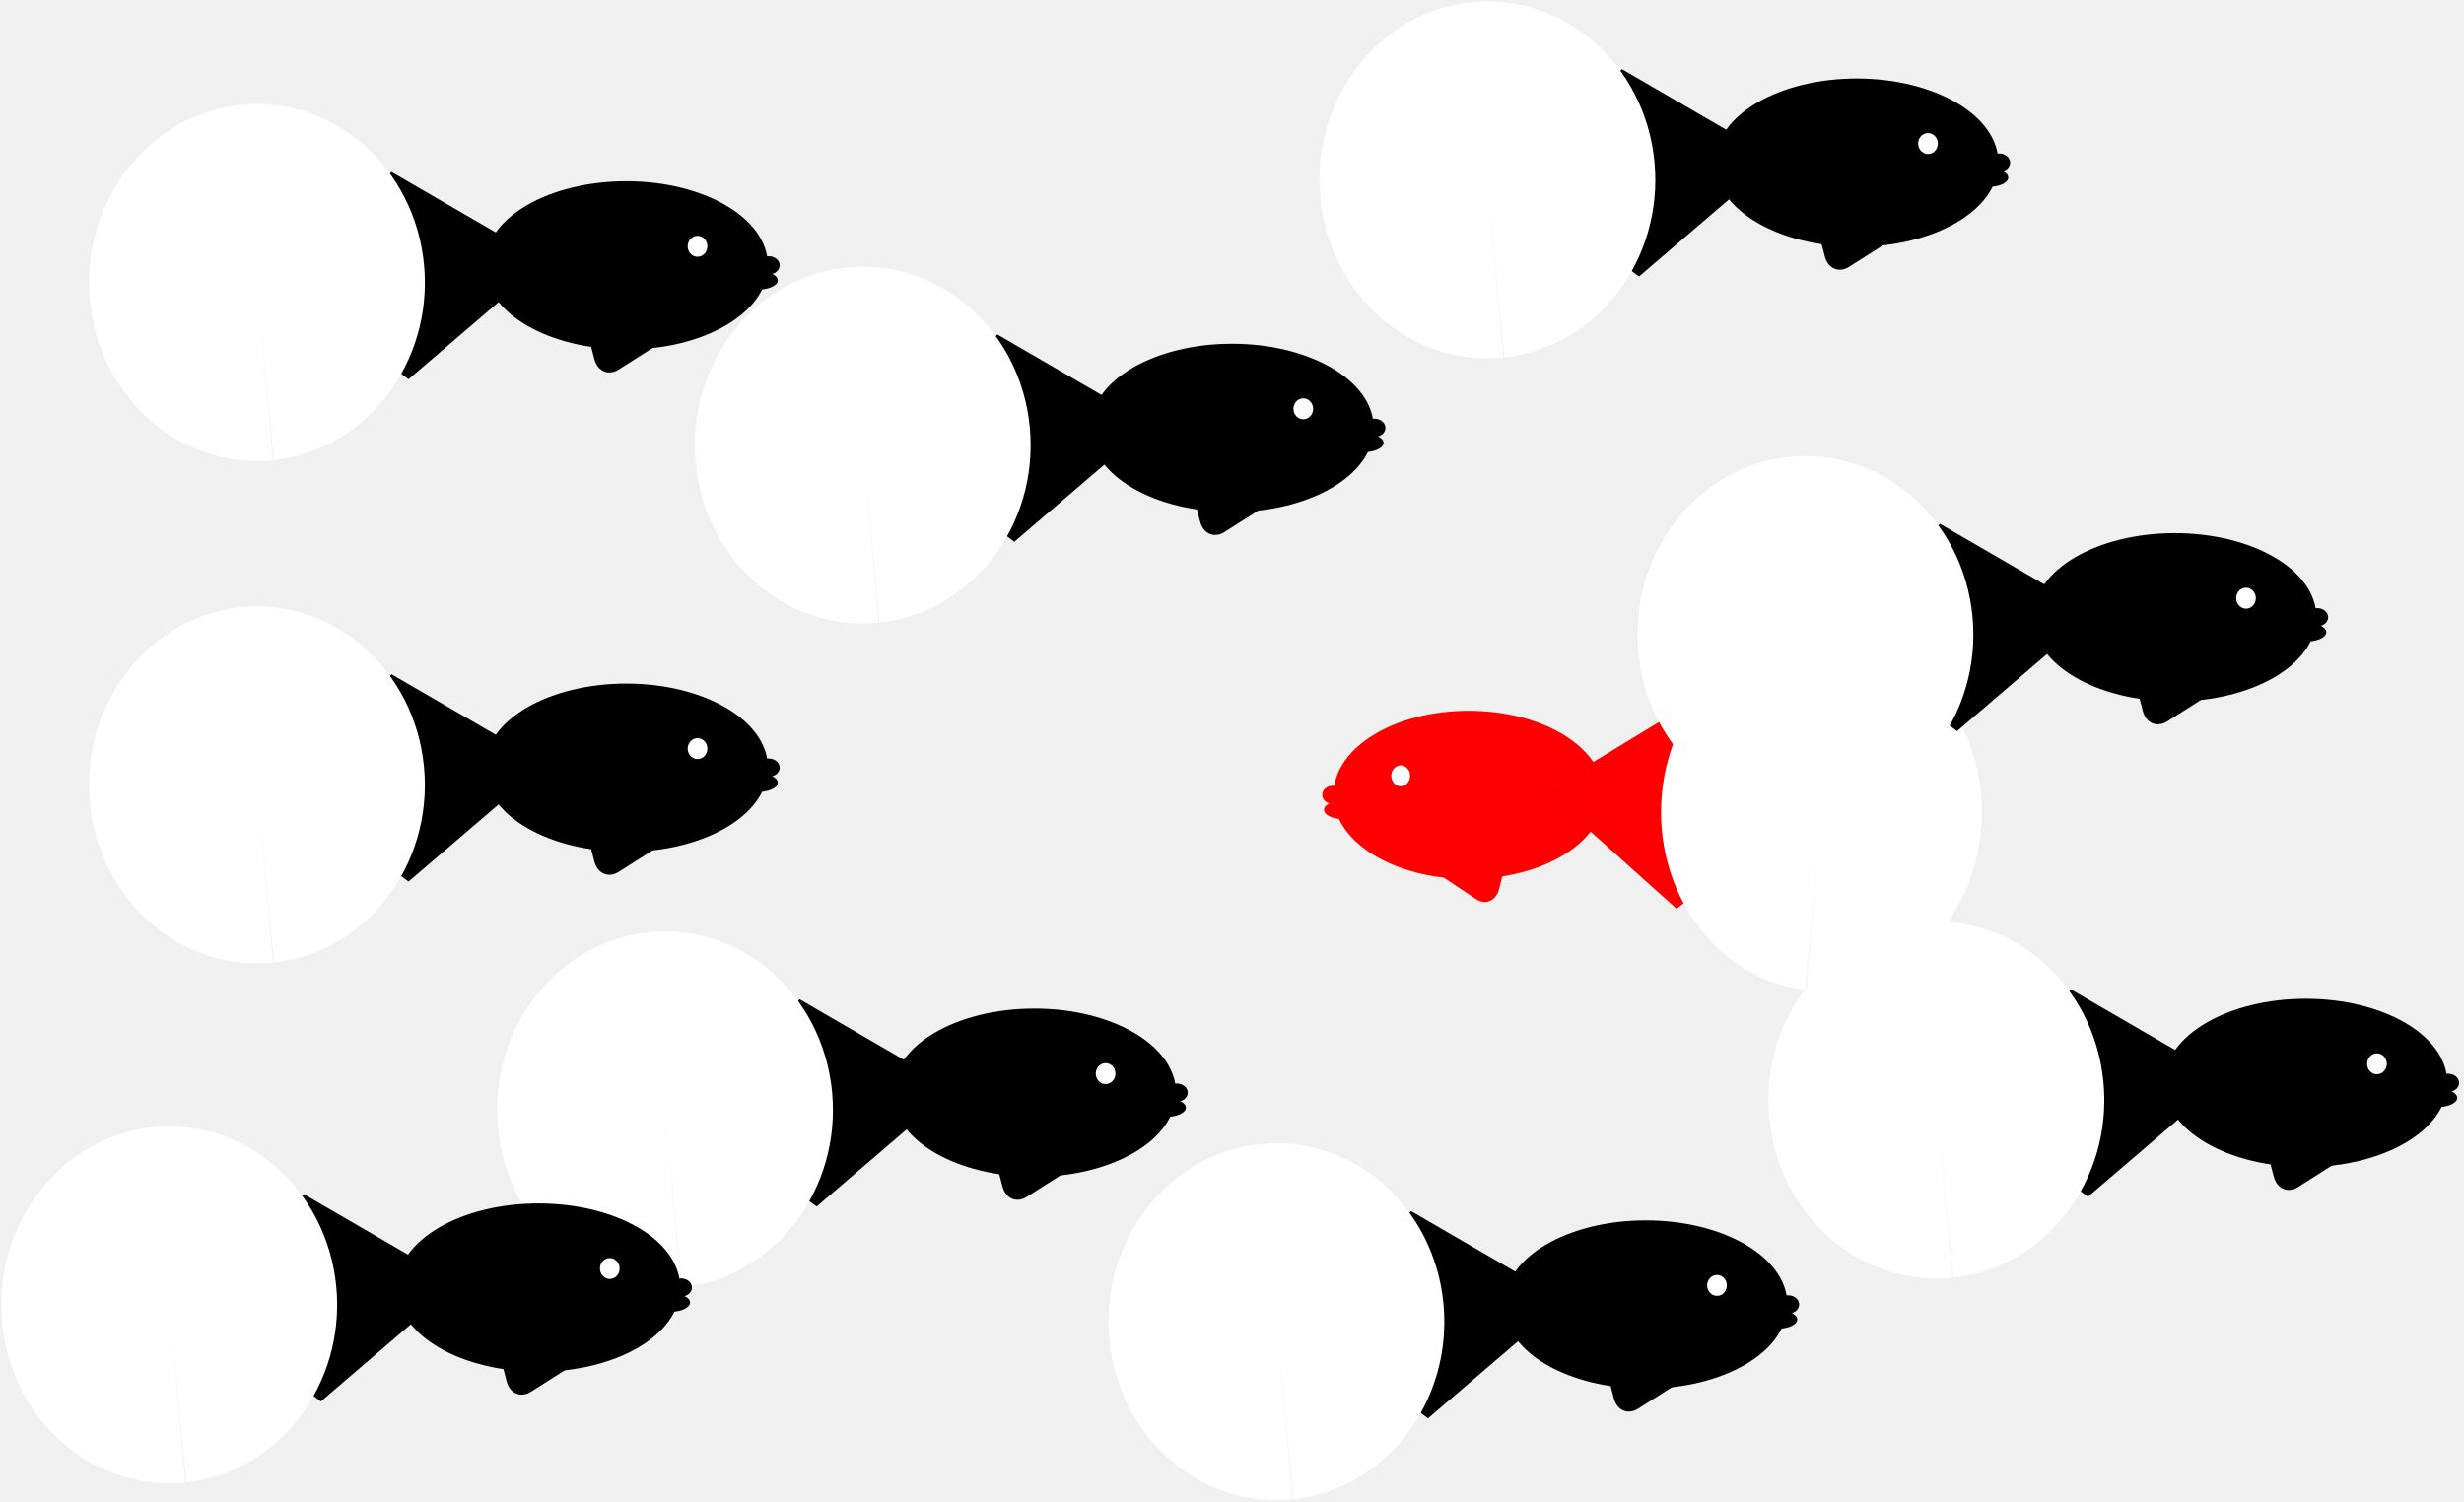
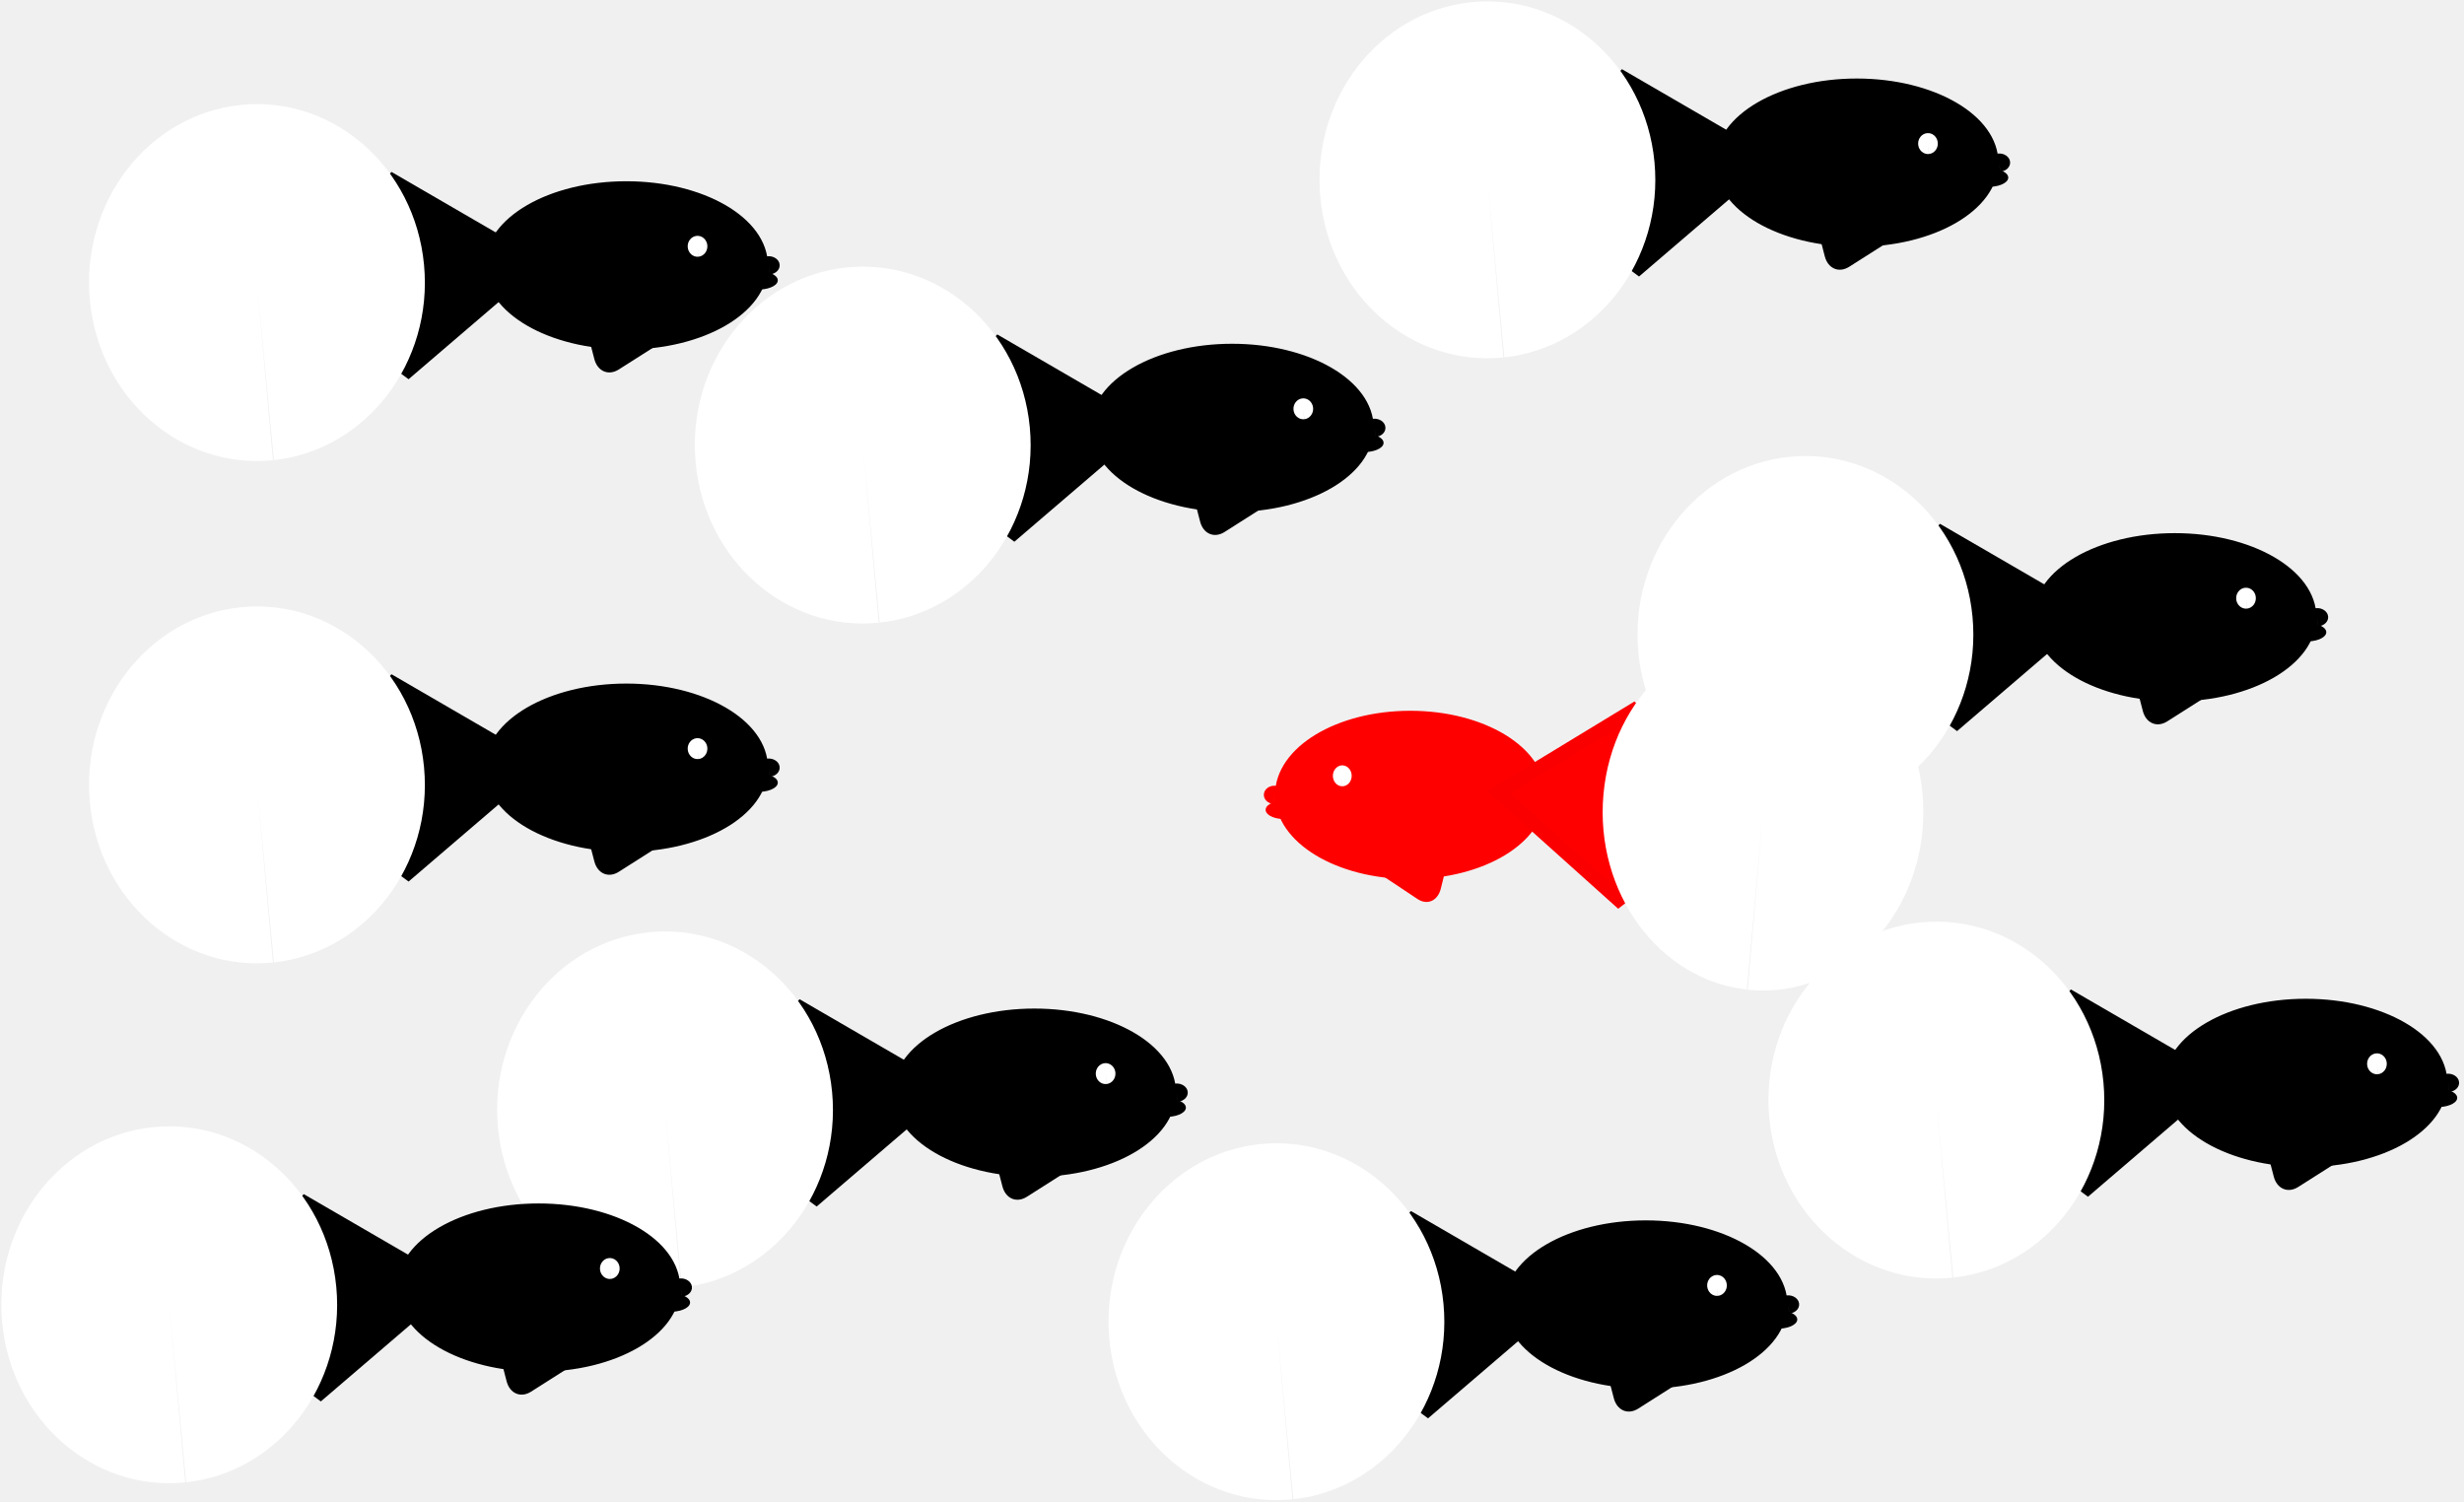
<svg xmlns="http://www.w3.org/2000/svg" width="89.298mm" height="54.419mm" viewBox="0 0 89.298 54.419" version="1.1" id="svg5">
  <defs id="defs2" />
  <g id="layer1" transform="translate(-1.442332,-1.054565)">
    <g id="g2766-7" transform="matrix(0.9404679,0,0,1,-52.06739,-111.59)">
      <ellipse style="fill:#000000;stroke:#000000;stroke-width:0.324" id="path846-6" cx="81.032" cy="140.468" rx="5.296" ry="2.887" />
      <path style="fill:#000000;stroke:#000000;stroke-width:0.565" id="path986-8" transform="matrix(-0.7787034,0.6273923,-0.8284659,-0.5600394,0,0)" d="m 82.478,-165.189 a 6.202,5.992 0 0 1 -5.591,5.962 l -0.611,-5.962 z" />
      <path style="fill:#ffffff;stroke:#000000;stroke-width:0.1;stroke-miterlimit:4;stroke-dasharray:none;stroke-opacity:0" id="path1128-1" d="m 67.415,147.529 a 6.47,6.467 0 0 1 -7.056,-5.812 6.47,6.467 0 0 1 5.805,-7.062 6.47,6.467 0 0 1 7.073,5.792 6.47,6.467 0 0 1 -5.785,7.078 l -0.653,-6.434 z" />
      <path style="fill:#ffffff;stroke:#000000;stroke-width:0.378;stroke-miterlimit:4;stroke-dasharray:none;stroke-opacity:0" id="path1862-5" d="m 83.813,140.154 a 0.379,0.379 0 0 1 -0.414,-0.341 0.379,0.379 0 0 1 0.34,-0.414 0.379,0.379 0 0 1 0.415,0.34 0.379,0.379 0 0 1 -0.339,0.415 l -0.038,-0.377 z" />
      <path style="fill:#000000;stroke:#000000;stroke-width:0.378;stroke-miterlimit:4;stroke-dasharray:none;stroke-opacity:0" id="path1988-9" d="m 86.561,140.795 a 0.422,0.33 0 0 1 -0.46,-0.297 0.422,0.33 0 0 1 0.378,-0.361 0.422,0.33 0 0 1 0.461,0.296 0.422,0.33 0 0 1 -0.377,0.362 l -0.043,-0.329 z" />
      <path style="fill:#000000;stroke:#000000;stroke-width:0.378;stroke-miterlimit:4;stroke-dasharray:none;stroke-opacity:0" id="path1988-7-3" d="m 86.184,141.344 a 0.757,0.336 0 0 1 -0.826,-0.302 0.757,0.336 0 0 1 0.68,-0.367 0.757,0.336 0 0 1 0.828,0.301 0.757,0.336 0 0 1 -0.677,0.368 l -0.076,-0.334 z" />
      <rect style="fill:#000000;stroke:#000000;stroke-width:0.126;stroke-miterlimit:4;stroke-dasharray:none;stroke-opacity:0" id="rect2292-4" width="4.156" height="3.686" x="167.252" y="-43.736" ry="0.838" transform="matrix(0.2662996,0.9638903,-0.8583521,0.5130611,0,0)" />
    </g>
-     <g id="g2766-1" transform="matrix(-0.898077,0,0,1,91.56269,-149.7974)">
+     <g id="g2766-1" transform="matrix(-0.898077,0,0,1,89.44602,-149.7974)">
      <ellipse style="fill:#ff0000;stroke:#ff0000;stroke-width:0.324;stroke-opacity:1" id="path846-4" cx="41.081" cy="179.661" rx="5.296" ry="2.887" />
      <path style="fill:#ff0000;stroke:#fa0000;stroke-width:0.565;stroke-opacity:1" id="path986-3" transform="matrix(-0.7787034,0.6273923,-0.8284659,-0.5600394,0,0)" d="m 139.854,-170.896 a 6.202,5.992 0 0 1 -5.591,5.962 l -0.611,-5.962 z" />
      <path style="fill:#ffffff;stroke:#000000;stroke-width:0.1;stroke-miterlimit:4;stroke-dasharray:none;stroke-opacity:0" id="path1128-7" d="m 27.463,186.722 a 6.47,6.467 0 0 1 -7.056,-5.812 6.47,6.467 0 0 1 5.805,-7.062 6.47,6.467 0 0 1 7.073,5.792 6.47,6.467 0 0 1 -5.785,7.078 l -0.653,-6.434 z" />
      <path style="fill:#ffffff;stroke:#000000;stroke-width:0.378;stroke-miterlimit:4;stroke-dasharray:none;stroke-opacity:0" id="path1862-8" d="m 43.861,179.347 a 0.379,0.379 0 0 1 -0.414,-0.341 0.379,0.379 0 0 1 0.34,-0.414 0.379,0.379 0 0 1 0.415,0.34 0.379,0.379 0 0 1 -0.339,0.415 l -0.038,-0.377 z" />
      <path style="fill:#ff0000;stroke:#000000;stroke-width:0.378;stroke-miterlimit:4;stroke-dasharray:none;stroke-opacity:0" id="path1988-0" d="m 46.609,179.988 a 0.422,0.33 0 0 1 -0.46,-0.297 0.422,0.33 0 0 1 0.378,-0.361 0.422,0.33 0 0 1 0.461,0.296 0.422,0.33 0 0 1 -0.377,0.362 l -0.043,-0.329 z" />
      <path style="fill:#ff0000;stroke:#000000;stroke-width:0.378;stroke-miterlimit:4;stroke-dasharray:none;stroke-opacity:0" id="path1988-7-5" d="m 46.232,180.537 a 0.757,0.336 0 0 1 -0.826,-0.302 0.757,0.336 0 0 1 0.68,-0.367 0.757,0.336 0 0 1 0.828,0.301 0.757,0.336 0 0 1 -0.677,0.368 l -0.076,-0.334 z" />
      <rect style="fill:#ff0000;stroke:#000000;stroke-width:0.126;stroke-miterlimit:4;stroke-dasharray:none;stroke-opacity:0" id="rect2292-5" width="4.156" height="3.686" x="180.887" y="7.039" ry="0.838" transform="matrix(0.2662996,0.9638903,-0.8583521,0.5130611,0,0)" />
    </g>
    <g id="g2766" transform="matrix(0.9404679,0,0,1,-37.27826,-99.81179)">
      <ellipse style="fill:#000000;stroke:#000000;stroke-width:0.324" id="path846" cx="81.032" cy="140.468" rx="5.296" ry="2.887" />
      <path style="fill:#000000;stroke:#000000;stroke-width:0.565" id="path986" d="m 82.478,-165.189 a 6.202,5.992 0 0 1 -5.591,5.962 l -0.611,-5.962 z" transform="matrix(-0.7787034,0.6273923,-0.8284659,-0.5600394,0,0)" />
      <path style="fill:#ffffff;stroke:#000000;stroke-width:0.1;stroke-miterlimit:4;stroke-dasharray:none;stroke-opacity:0" id="path1128" d="m 67.415,147.529 a 6.47,6.467 0 0 1 -7.056,-5.812 6.47,6.467 0 0 1 5.805,-7.062 6.47,6.467 0 0 1 7.073,5.792 6.47,6.467 0 0 1 -5.785,7.078 l -0.653,-6.434 z" />
      <path style="fill:#ffffff;stroke:#000000;stroke-width:0.378;stroke-miterlimit:4;stroke-dasharray:none;stroke-opacity:0" id="path1862" d="m 83.813,140.154 a 0.379,0.379 0 0 1 -0.414,-0.341 0.379,0.379 0 0 1 0.34,-0.414 0.379,0.379 0 0 1 0.415,0.34 0.379,0.379 0 0 1 -0.339,0.415 l -0.038,-0.377 z" />
      <path style="fill:#000000;stroke:#000000;stroke-width:0.378;stroke-miterlimit:4;stroke-dasharray:none;stroke-opacity:0" id="path1988" d="m 86.561,140.795 a 0.422,0.33 0 0 1 -0.46,-0.297 0.422,0.33 0 0 1 0.378,-0.361 0.422,0.33 0 0 1 0.461,0.296 0.422,0.33 0 0 1 -0.377,0.362 l -0.043,-0.329 z" />
      <path style="fill:#000000;stroke:#000000;stroke-width:0.378;stroke-miterlimit:4;stroke-dasharray:none;stroke-opacity:0" id="path1988-7" d="m 86.184,141.344 a 0.757,0.336 0 0 1 -0.826,-0.302 0.757,0.336 0 0 1 0.68,-0.367 0.757,0.336 0 0 1 0.828,0.301 0.757,0.336 0 0 1 -0.677,0.368 l -0.076,-0.334 z" />
      <rect style="fill:#000000;stroke:#000000;stroke-width:0.126;stroke-miterlimit:4;stroke-dasharray:none;stroke-opacity:0" id="rect2292" width="4.156" height="3.686" x="167.252" y="-43.736" ry="0.838" transform="matrix(0.2662996,0.9638903,-0.8583521,0.5130611,0,0)" />
    </g>
    <g id="g2766-17" transform="matrix(0.9404679,0,0,1,-30.11366,-123.9055)">
      <ellipse style="fill:#000000;stroke:#000000;stroke-width:0.324" id="path846-0" cx="81.032" cy="140.468" rx="5.296" ry="2.887" />
      <path style="fill:#000000;stroke:#000000;stroke-width:0.565" id="path986-6" transform="matrix(-0.7787034,0.6273923,-0.8284659,-0.5600394,0,0)" d="m 82.478,-165.189 a 6.202,5.992 0 0 1 -5.591,5.962 l -0.611,-5.962 z" />
      <path style="fill:#ffffff;stroke:#000000;stroke-width:0.1;stroke-miterlimit:4;stroke-dasharray:none;stroke-opacity:0" id="path1128-5" d="m 67.415,147.529 a 6.47,6.467 0 0 1 -7.056,-5.812 6.47,6.467 0 0 1 5.805,-7.062 6.47,6.467 0 0 1 7.073,5.792 6.47,6.467 0 0 1 -5.785,7.078 l -0.653,-6.434 z" />
      <path style="fill:#ffffff;stroke:#000000;stroke-width:0.378;stroke-miterlimit:4;stroke-dasharray:none;stroke-opacity:0" id="path1862-1" d="m 83.813,140.154 a 0.379,0.379 0 0 1 -0.414,-0.341 0.379,0.379 0 0 1 0.34,-0.414 0.379,0.379 0 0 1 0.415,0.34 0.379,0.379 0 0 1 -0.339,0.415 l -0.038,-0.377 z" />
      <path style="fill:#000000;stroke:#000000;stroke-width:0.378;stroke-miterlimit:4;stroke-dasharray:none;stroke-opacity:0" id="path1988-00" d="m 86.561,140.795 a 0.422,0.33 0 0 1 -0.46,-0.297 0.422,0.33 0 0 1 0.378,-0.361 0.422,0.33 0 0 1 0.461,0.296 0.422,0.33 0 0 1 -0.377,0.362 l -0.043,-0.329 z" />
      <path style="fill:#000000;stroke:#000000;stroke-width:0.378;stroke-miterlimit:4;stroke-dasharray:none;stroke-opacity:0" id="path1988-7-6" d="m 86.184,141.344 a 0.757,0.336 0 0 1 -0.826,-0.302 0.757,0.336 0 0 1 0.68,-0.367 0.757,0.336 0 0 1 0.828,0.301 0.757,0.336 0 0 1 -0.677,0.368 l -0.076,-0.334 z" />
      <rect style="fill:#000000;stroke:#000000;stroke-width:0.126;stroke-miterlimit:4;stroke-dasharray:none;stroke-opacity:0" id="rect2292-3" width="4.156" height="3.686" x="167.252" y="-43.736" ry="0.838" transform="matrix(0.2662996,0.9638903,-0.8583521,0.5130611,0,0)" />
    </g>
    <g id="g2766-17-2" transform="matrix(0.9404679,0,0,1,8.796197,-100.1669)">
      <ellipse style="fill:#000000;stroke:#000000;stroke-width:0.324" id="path846-0-4" cx="81.032" cy="140.468" rx="5.296" ry="2.887" />
      <path style="fill:#000000;stroke:#000000;stroke-width:0.565" id="path986-6-1" transform="matrix(-0.7787034,0.6273923,-0.8284659,-0.5600394,0,0)" d="m 82.478,-165.189 a 6.202,5.992 0 0 1 -5.591,5.962 l -0.611,-5.962 z" />
      <path style="fill:#ffffff;stroke:#000000;stroke-width:0.1;stroke-miterlimit:4;stroke-dasharray:none;stroke-opacity:0" id="path1128-5-0" d="m 67.415,147.529 a 6.47,6.467 0 0 1 -7.056,-5.812 6.47,6.467 0 0 1 5.805,-7.062 6.47,6.467 0 0 1 7.073,5.792 6.47,6.467 0 0 1 -5.785,7.078 l -0.653,-6.434 z" />
      <path style="fill:#ffffff;stroke:#000000;stroke-width:0.378;stroke-miterlimit:4;stroke-dasharray:none;stroke-opacity:0" id="path1862-1-9" d="m 83.813,140.154 a 0.379,0.379 0 0 1 -0.414,-0.341 0.379,0.379 0 0 1 0.34,-0.414 0.379,0.379 0 0 1 0.415,0.34 0.379,0.379 0 0 1 -0.339,0.415 l -0.038,-0.377 z" />
      <path style="fill:#000000;stroke:#000000;stroke-width:0.378;stroke-miterlimit:4;stroke-dasharray:none;stroke-opacity:0" id="path1988-00-3" d="m 86.561,140.795 a 0.422,0.33 0 0 1 -0.46,-0.297 0.422,0.33 0 0 1 0.378,-0.361 0.422,0.33 0 0 1 0.461,0.296 0.422,0.33 0 0 1 -0.377,0.362 l -0.043,-0.329 z" />
      <path style="fill:#000000;stroke:#000000;stroke-width:0.378;stroke-miterlimit:4;stroke-dasharray:none;stroke-opacity:0" id="path1988-7-6-9" d="m 86.184,141.344 a 0.757,0.336 0 0 1 -0.826,-0.302 0.757,0.336 0 0 1 0.68,-0.367 0.757,0.336 0 0 1 0.828,0.301 0.757,0.336 0 0 1 -0.677,0.368 l -0.076,-0.334 z" />
      <rect style="fill:#000000;stroke:#000000;stroke-width:0.126;stroke-miterlimit:4;stroke-dasharray:none;stroke-opacity:0" id="rect2292-3-3" width="4.156" height="3.686" x="167.252" y="-43.736" ry="0.838" transform="matrix(0.2662996,0.9638903,-0.8583521,0.5130611,0,0)" />
    </g>
    <g id="g2766-17-7" transform="matrix(0.9404679,0,0,1,4.050987,-117.0422)">
      <ellipse style="fill:#000000;stroke:#000000;stroke-width:0.324" id="path846-0-9" cx="81.032" cy="140.468" rx="5.296" ry="2.887" />
      <path style="fill:#000000;stroke:#000000;stroke-width:0.565" id="path986-6-0" transform="matrix(-0.7787034,0.6273923,-0.8284659,-0.5600394,0,0)" d="m 82.478,-165.189 a 6.202,5.992 0 0 1 -5.591,5.962 l -0.611,-5.962 z" />
      <path style="fill:#ffffff;stroke:#000000;stroke-width:0.1;stroke-miterlimit:4;stroke-dasharray:none;stroke-opacity:0" id="path1128-5-6" d="m 67.415,147.529 a 6.47,6.467 0 0 1 -7.056,-5.812 6.47,6.467 0 0 1 5.805,-7.062 6.47,6.467 0 0 1 7.073,5.792 6.47,6.467 0 0 1 -5.785,7.078 l -0.653,-6.434 z" />
      <path style="fill:#ffffff;stroke:#000000;stroke-width:0.378;stroke-miterlimit:4;stroke-dasharray:none;stroke-opacity:0" id="path1862-1-98" d="m 83.813,140.154 a 0.379,0.379 0 0 1 -0.414,-0.341 0.379,0.379 0 0 1 0.34,-0.414 0.379,0.379 0 0 1 0.415,0.34 0.379,0.379 0 0 1 -0.339,0.415 l -0.038,-0.377 z" />
      <path style="fill:#000000;stroke:#000000;stroke-width:0.378;stroke-miterlimit:4;stroke-dasharray:none;stroke-opacity:0" id="path1988-00-0" d="m 86.561,140.795 a 0.422,0.33 0 0 1 -0.46,-0.297 0.422,0.33 0 0 1 0.378,-0.361 0.422,0.33 0 0 1 0.461,0.296 0.422,0.33 0 0 1 -0.377,0.362 l -0.043,-0.329 z" />
      <path style="fill:#000000;stroke:#000000;stroke-width:0.378;stroke-miterlimit:4;stroke-dasharray:none;stroke-opacity:0" id="path1988-7-6-99" d="m 86.184,141.344 a 0.757,0.336 0 0 1 -0.826,-0.302 0.757,0.336 0 0 1 0.68,-0.367 0.757,0.336 0 0 1 0.828,0.301 0.757,0.336 0 0 1 -0.677,0.368 l -0.076,-0.334 z" />
      <rect style="fill:#000000;stroke:#000000;stroke-width:0.126;stroke-miterlimit:4;stroke-dasharray:none;stroke-opacity:0" id="rect2292-3-2" width="4.156" height="3.686" x="167.252" y="-43.736" ry="0.838" transform="matrix(0.2662996,0.9638903,-0.8583521,0.5130611,0,0)" />
    </g>
    <g id="g2766-17-7-4" transform="matrix(0.9404679,0,0,1,-7.474592,-133.5185)">
      <ellipse style="fill:#000000;stroke:#000000;stroke-width:0.324" id="path846-0-9-8" cx="81.032" cy="140.468" rx="5.296" ry="2.887" />
      <path style="fill:#000000;stroke:#000000;stroke-width:0.565" id="path986-6-0-2" transform="matrix(-0.7787034,0.6273923,-0.8284659,-0.5600394,0,0)" d="m 82.478,-165.189 a 6.202,5.992 0 0 1 -5.591,5.962 l -0.611,-5.962 z" />
      <path style="fill:#ffffff;stroke:#000000;stroke-width:0.1;stroke-miterlimit:4;stroke-dasharray:none;stroke-opacity:0" id="path1128-5-6-7" d="m 67.415,147.529 a 6.47,6.467 0 0 1 -7.056,-5.812 6.47,6.467 0 0 1 5.805,-7.062 6.47,6.467 0 0 1 7.073,5.792 6.47,6.467 0 0 1 -5.785,7.078 l -0.653,-6.434 z" />
      <path style="fill:#ffffff;stroke:#000000;stroke-width:0.378;stroke-miterlimit:4;stroke-dasharray:none;stroke-opacity:0" id="path1862-1-98-1" d="m 83.813,140.154 a 0.379,0.379 0 0 1 -0.414,-0.341 0.379,0.379 0 0 1 0.34,-0.414 0.379,0.379 0 0 1 0.415,0.34 0.379,0.379 0 0 1 -0.339,0.415 l -0.038,-0.377 z" />
      <path style="fill:#000000;stroke:#000000;stroke-width:0.378;stroke-miterlimit:4;stroke-dasharray:none;stroke-opacity:0" id="path1988-00-0-3" d="m 86.561,140.795 a 0.422,0.33 0 0 1 -0.46,-0.297 0.422,0.33 0 0 1 0.378,-0.361 0.422,0.33 0 0 1 0.461,0.296 0.422,0.33 0 0 1 -0.377,0.362 l -0.043,-0.329 z" />
      <path style="fill:#000000;stroke:#000000;stroke-width:0.378;stroke-miterlimit:4;stroke-dasharray:none;stroke-opacity:0" id="path1988-7-6-99-1" d="m 86.184,141.344 a 0.757,0.336 0 0 1 -0.826,-0.302 0.757,0.336 0 0 1 0.68,-0.367 0.757,0.336 0 0 1 0.828,0.301 0.757,0.336 0 0 1 -0.677,0.368 l -0.076,-0.334 z" />
      <rect style="fill:#000000;stroke:#000000;stroke-width:0.126;stroke-miterlimit:4;stroke-dasharray:none;stroke-opacity:0" id="rect2292-3-2-7" width="4.156" height="3.686" x="167.252" y="-43.736" ry="0.838" transform="matrix(0.2662996,0.9638903,-0.8583521,0.5130611,0,0)" />
    </g>
    <g id="g2766-17-5" transform="matrix(0.9404679,0,0,1,-52.06739,-129.7955)">
      <ellipse style="fill:#000000;stroke:#000000;stroke-width:0.324" id="path846-0-8" cx="81.032" cy="140.468" rx="5.296" ry="2.887" />
      <path style="fill:#000000;stroke:#000000;stroke-width:0.565" id="path986-6-8" transform="matrix(-0.7787034,0.6273923,-0.8284659,-0.5600394,0,0)" d="m 82.478,-165.189 a 6.202,5.992 0 0 1 -5.591,5.962 l -0.611,-5.962 z" />
      <path style="fill:#ffffff;stroke:#000000;stroke-width:0.1;stroke-miterlimit:4;stroke-dasharray:none;stroke-opacity:0" id="path1128-5-3" d="m 67.415,147.529 a 6.47,6.467 0 0 1 -7.056,-5.812 6.47,6.467 0 0 1 5.805,-7.062 6.47,6.467 0 0 1 7.073,5.792 6.47,6.467 0 0 1 -5.785,7.078 l -0.653,-6.434 z" />
      <path style="fill:#ffffff;stroke:#000000;stroke-width:0.378;stroke-miterlimit:4;stroke-dasharray:none;stroke-opacity:0" id="path1862-1-6" d="m 83.813,140.154 a 0.379,0.379 0 0 1 -0.414,-0.341 0.379,0.379 0 0 1 0.34,-0.414 0.379,0.379 0 0 1 0.415,0.34 0.379,0.379 0 0 1 -0.339,0.415 l -0.038,-0.377 z" />
      <path style="fill:#000000;stroke:#000000;stroke-width:0.378;stroke-miterlimit:4;stroke-dasharray:none;stroke-opacity:0" id="path1988-00-5" d="m 86.561,140.795 a 0.422,0.33 0 0 1 -0.46,-0.297 0.422,0.33 0 0 1 0.378,-0.361 0.422,0.33 0 0 1 0.461,0.296 0.422,0.33 0 0 1 -0.377,0.362 l -0.043,-0.329 z" />
      <path style="fill:#000000;stroke:#000000;stroke-width:0.378;stroke-miterlimit:4;stroke-dasharray:none;stroke-opacity:0" id="path1988-7-6-1" d="m 86.184,141.344 a 0.757,0.336 0 0 1 -0.826,-0.302 0.757,0.336 0 0 1 0.68,-0.367 0.757,0.336 0 0 1 0.828,0.301 0.757,0.336 0 0 1 -0.677,0.368 l -0.076,-0.334 z" />
      <rect style="fill:#000000;stroke:#000000;stroke-width:0.126;stroke-miterlimit:4;stroke-dasharray:none;stroke-opacity:0" id="rect2292-3-6" width="4.156" height="3.686" x="167.252" y="-43.736" ry="0.838" transform="matrix(0.2662996,0.9638903,-0.8583521,0.5130611,0,0)" />
    </g>
    <g id="g2766-74" transform="matrix(0.9404679,0,0,1,-55.24688,-92.74846)">
      <ellipse style="fill:#000000;stroke:#000000;stroke-width:0.324" id="path846-2" cx="81.032" cy="140.468" rx="5.296" ry="2.887" />
      <path style="fill:#000000;stroke:#000000;stroke-width:0.565" id="path986-0" transform="matrix(-0.7787034,0.6273923,-0.8284659,-0.5600394,0,0)" d="m 82.478,-165.189 a 6.202,5.992 0 0 1 -5.591,5.962 l -0.611,-5.962 z" />
      <path style="fill:#ffffff;stroke:#000000;stroke-width:0.1;stroke-miterlimit:4;stroke-dasharray:none;stroke-opacity:0" id="path1128-8" d="m 67.415,147.529 a 6.47,6.467 0 0 1 -7.056,-5.812 6.47,6.467 0 0 1 5.805,-7.062 6.47,6.467 0 0 1 7.073,5.792 6.47,6.467 0 0 1 -5.785,7.078 l -0.653,-6.434 z" />
      <path style="fill:#ffffff;stroke:#000000;stroke-width:0.378;stroke-miterlimit:4;stroke-dasharray:none;stroke-opacity:0" id="path1862-56" d="m 83.813,140.154 a 0.379,0.379 0 0 1 -0.414,-0.341 0.379,0.379 0 0 1 0.34,-0.414 0.379,0.379 0 0 1 0.415,0.34 0.379,0.379 0 0 1 -0.339,0.415 l -0.038,-0.377 z" />
      <path style="fill:#000000;stroke:#000000;stroke-width:0.378;stroke-miterlimit:4;stroke-dasharray:none;stroke-opacity:0" id="path1988-1" d="m 86.561,140.795 a 0.422,0.33 0 0 1 -0.46,-0.297 0.422,0.33 0 0 1 0.378,-0.361 0.422,0.33 0 0 1 0.461,0.296 0.422,0.33 0 0 1 -0.377,0.362 l -0.043,-0.329 z" />
      <path style="fill:#000000;stroke:#000000;stroke-width:0.378;stroke-miterlimit:4;stroke-dasharray:none;stroke-opacity:0" id="path1988-7-58" d="m 86.184,141.344 a 0.757,0.336 0 0 1 -0.826,-0.302 0.757,0.336 0 0 1 0.68,-0.367 0.757,0.336 0 0 1 0.828,0.301 0.757,0.336 0 0 1 -0.677,0.368 l -0.076,-0.334 z" />
      <rect style="fill:#000000;stroke:#000000;stroke-width:0.126;stroke-miterlimit:4;stroke-dasharray:none;stroke-opacity:0" id="rect2292-50" width="4.156" height="3.686" x="167.252" y="-43.736" ry="0.838" transform="matrix(0.2662996,0.9638903,-0.8583521,0.5130611,0,0)" />
    </g>
    <g id="g2766-4" transform="matrix(0.9404679,0,0,1,-15.12087,-92.13505)">
      <ellipse style="fill:#000000;stroke:#000000;stroke-width:0.324" id="path846-8" cx="81.032" cy="140.468" rx="5.296" ry="2.887" />
      <path style="fill:#000000;stroke:#000000;stroke-width:0.565" id="path986-7" transform="matrix(-0.7787034,0.6273923,-0.8284659,-0.5600394,0,0)" d="m 82.478,-165.189 a 6.202,5.992 0 0 1 -5.591,5.962 l -0.611,-5.962 z" />
      <path style="fill:#ffffff;stroke:#000000;stroke-width:0.1;stroke-miterlimit:4;stroke-dasharray:none;stroke-opacity:0" id="path1128-2" d="m 67.415,147.529 a 6.47,6.467 0 0 1 -7.056,-5.812 6.47,6.467 0 0 1 5.805,-7.062 6.47,6.467 0 0 1 7.073,5.792 6.47,6.467 0 0 1 -5.785,7.078 l -0.653,-6.434 z" />
      <path style="fill:#ffffff;stroke:#000000;stroke-width:0.378;stroke-miterlimit:4;stroke-dasharray:none;stroke-opacity:0" id="path1862-2" d="m 83.813,140.154 a 0.379,0.379 0 0 1 -0.414,-0.341 0.379,0.379 0 0 1 0.34,-0.414 0.379,0.379 0 0 1 0.415,0.34 0.379,0.379 0 0 1 -0.339,0.415 l -0.038,-0.377 z" />
      <path style="fill:#000000;stroke:#000000;stroke-width:0.378;stroke-miterlimit:4;stroke-dasharray:none;stroke-opacity:0" id="path1988-8" d="m 86.561,140.795 a 0.422,0.33 0 0 1 -0.46,-0.297 0.422,0.33 0 0 1 0.378,-0.361 0.422,0.33 0 0 1 0.461,0.296 0.422,0.33 0 0 1 -0.377,0.362 l -0.043,-0.329 z" />
      <path style="fill:#000000;stroke:#000000;stroke-width:0.378;stroke-miterlimit:4;stroke-dasharray:none;stroke-opacity:0" id="path1988-7-4" d="m 86.184,141.344 a 0.757,0.336 0 0 1 -0.826,-0.302 0.757,0.336 0 0 1 0.68,-0.367 0.757,0.336 0 0 1 0.828,0.301 0.757,0.336 0 0 1 -0.677,0.368 l -0.076,-0.334 z" />
      <rect style="fill:#000000;stroke:#000000;stroke-width:0.126;stroke-miterlimit:4;stroke-dasharray:none;stroke-opacity:0" id="rect2292-2" width="4.156" height="3.686" x="167.252" y="-43.736" ry="0.838" transform="matrix(0.2662996,0.9638903,-0.8583521,0.5130611,0,0)" />
    </g>
  </g>
</svg>
